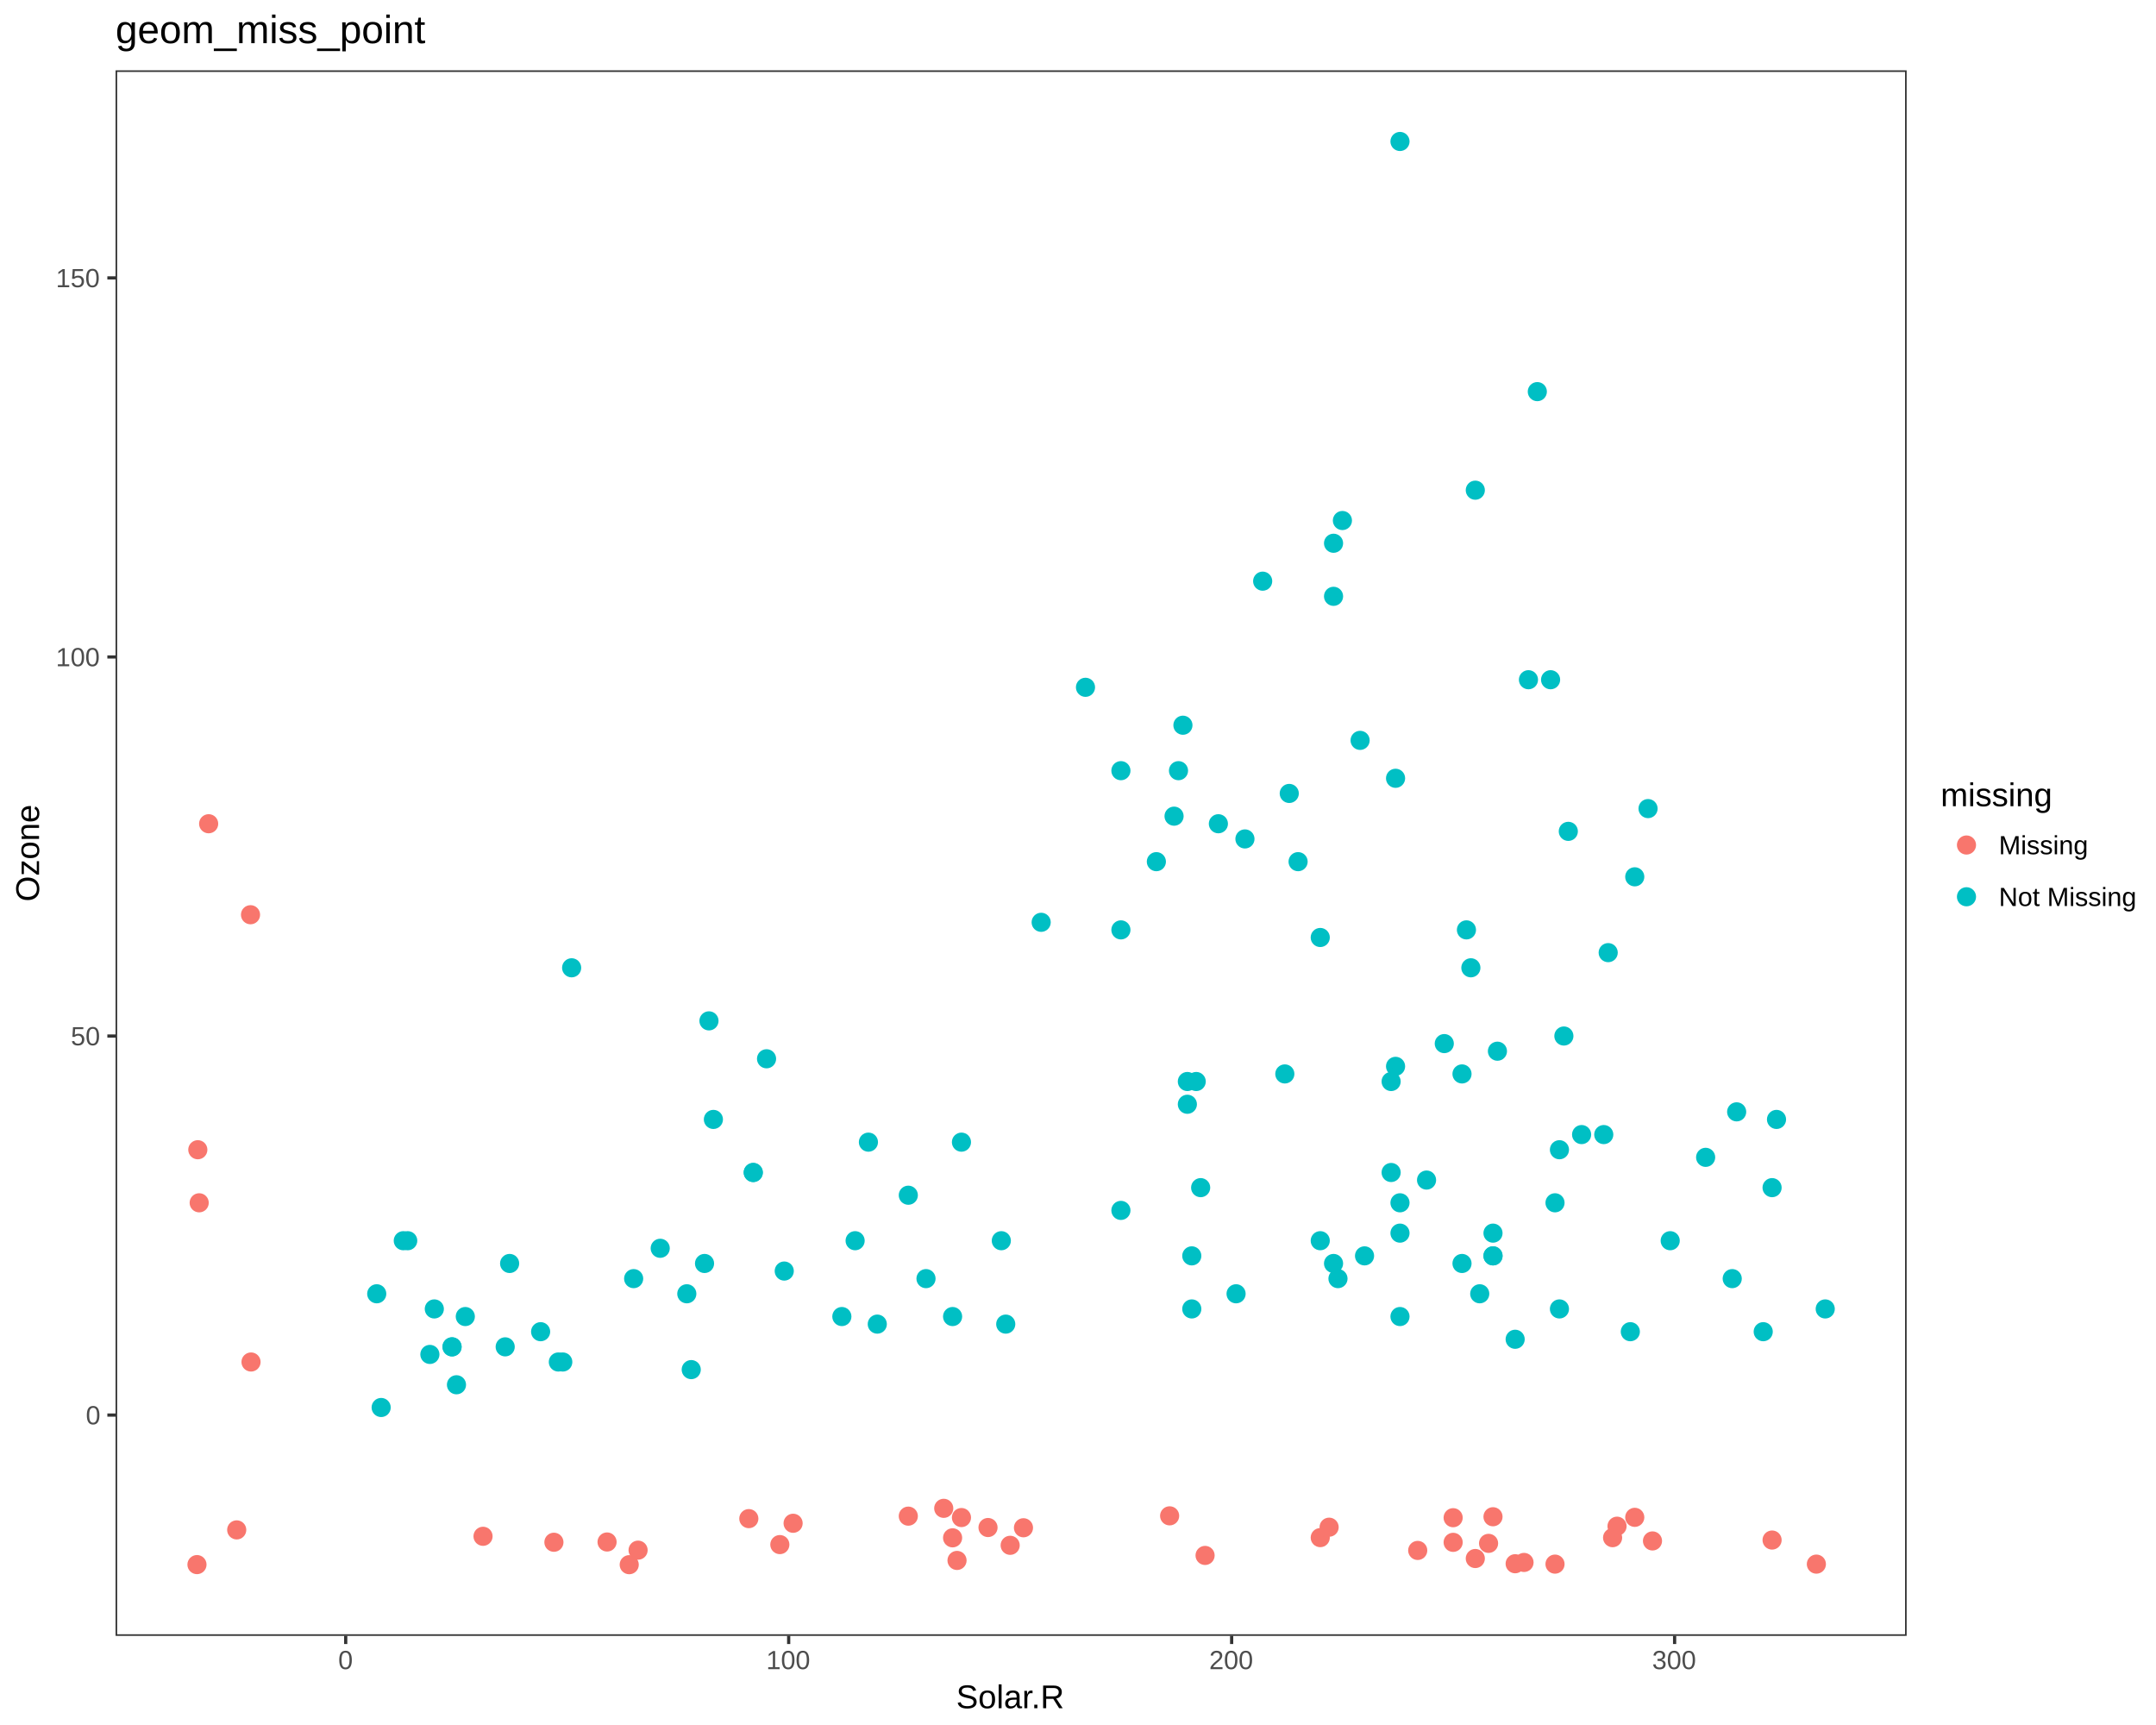
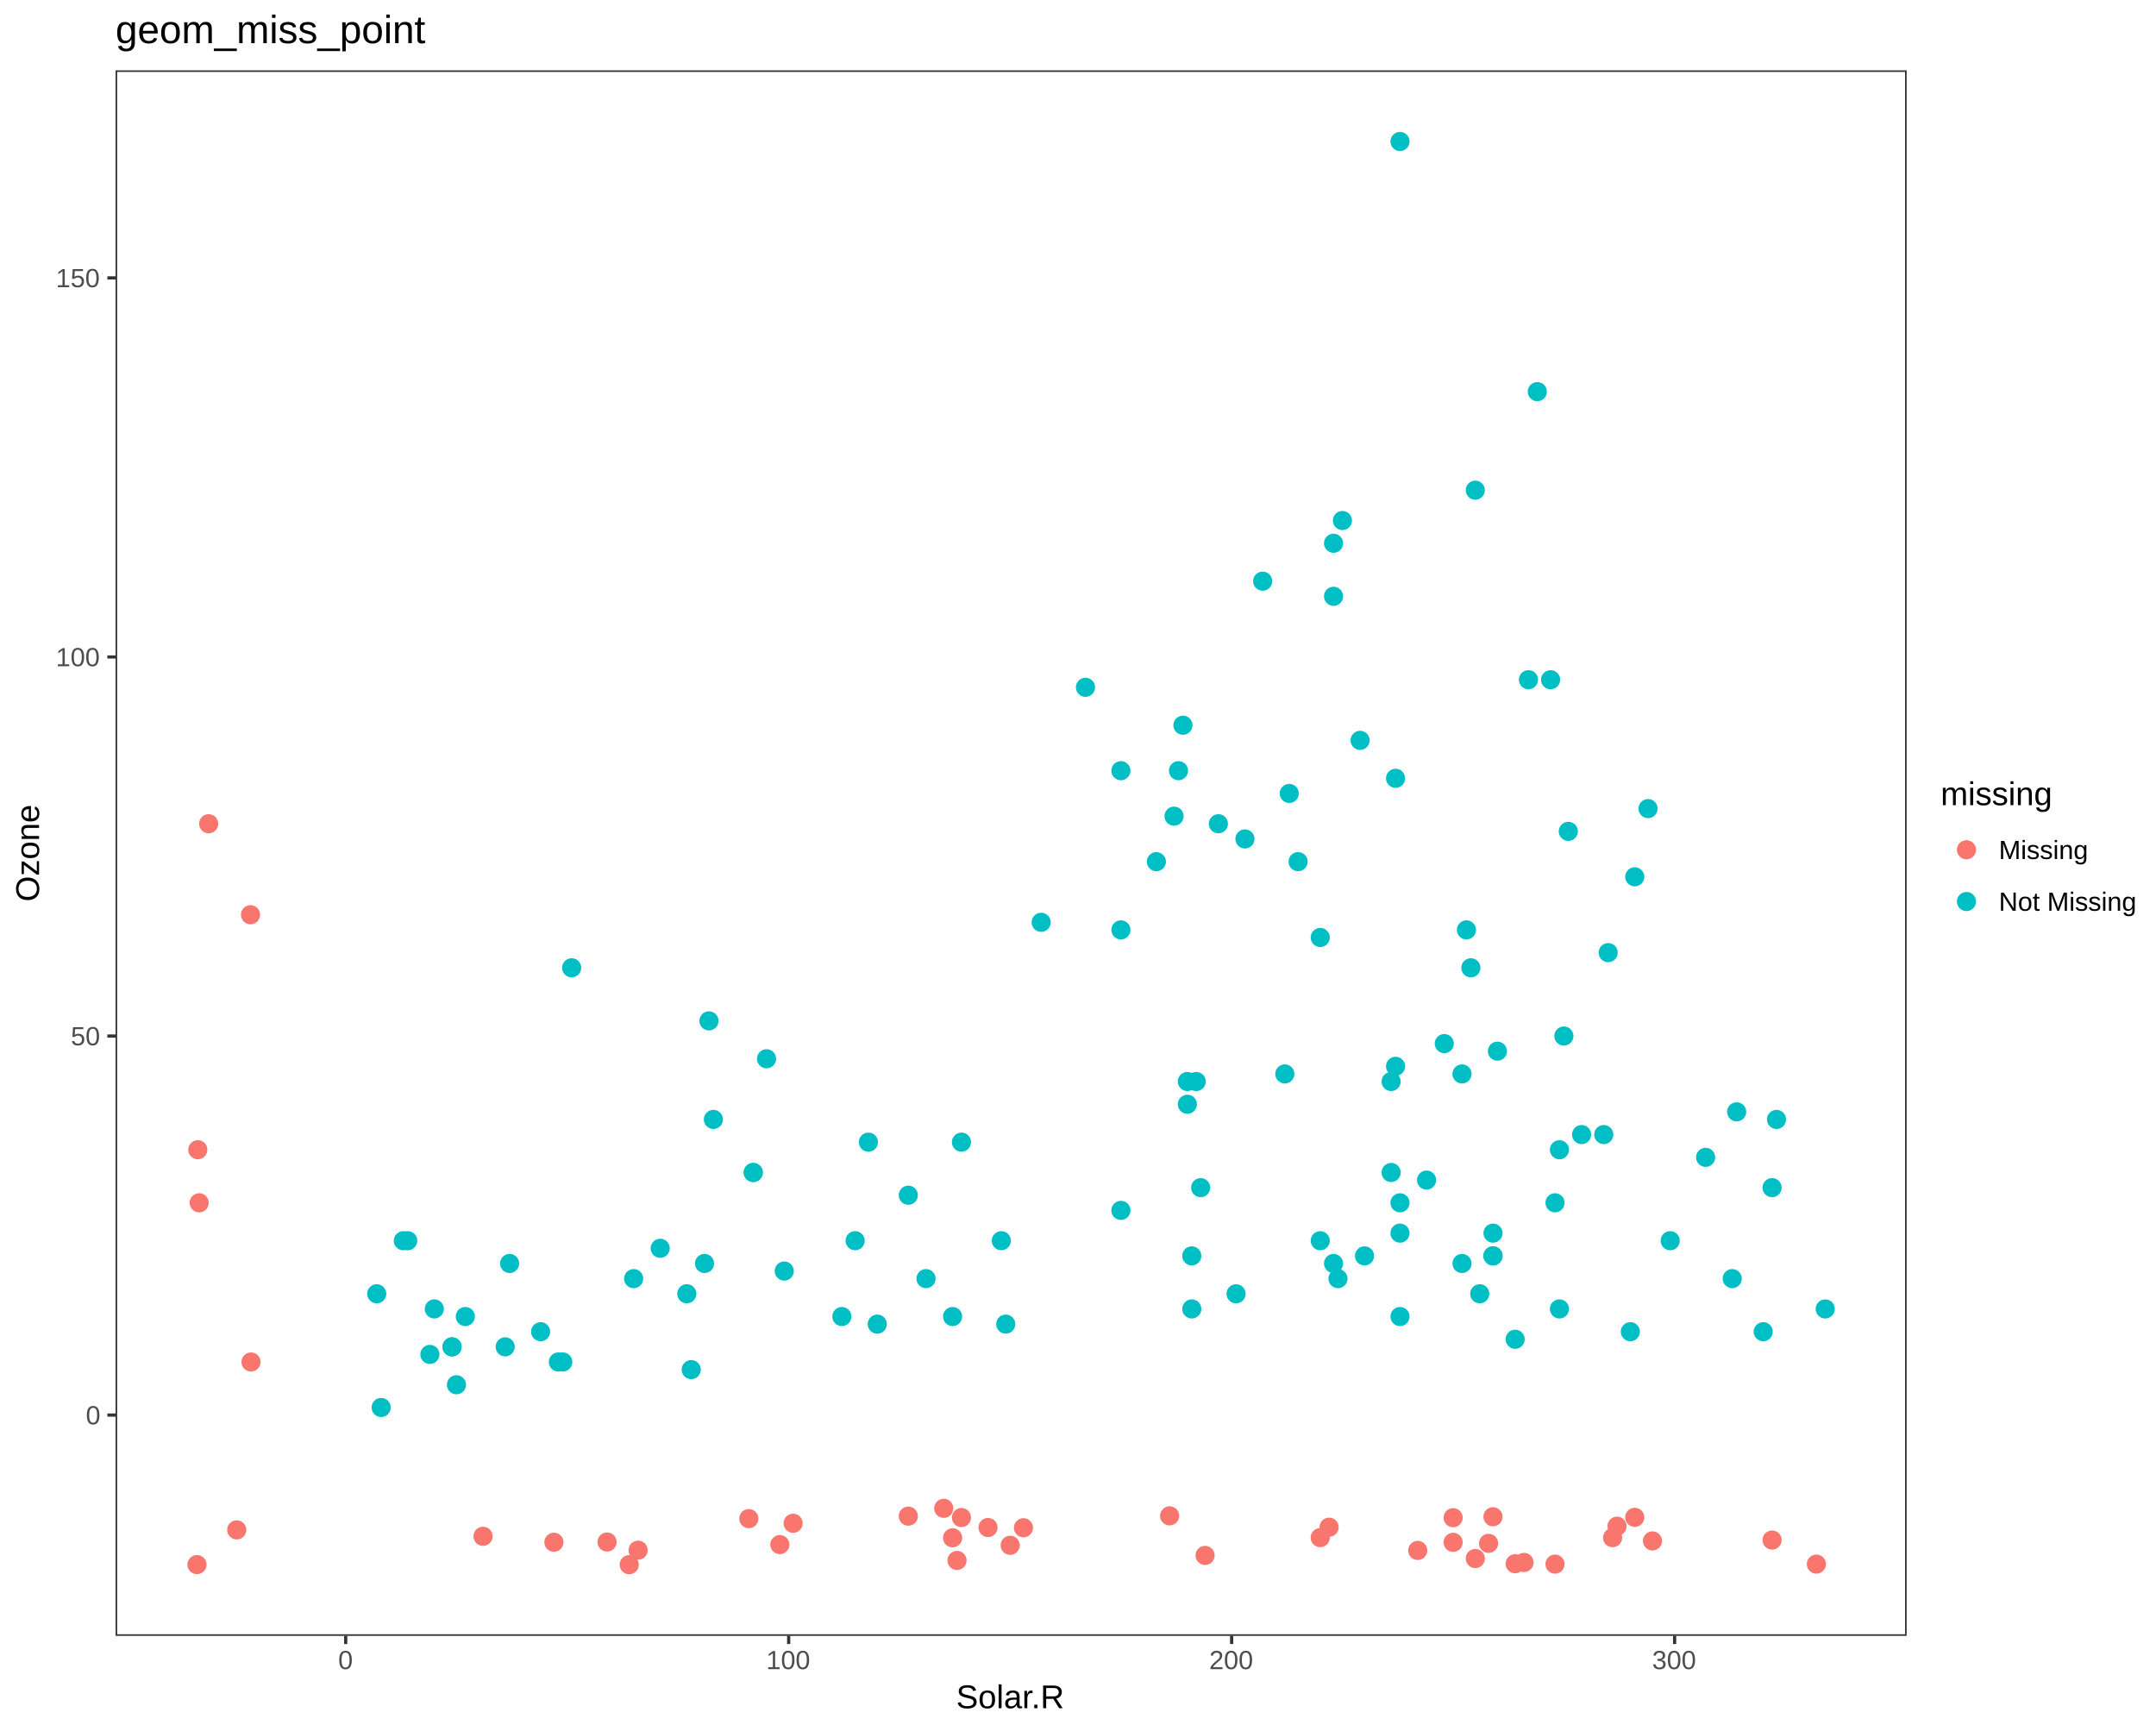
<svg xmlns="http://www.w3.org/2000/svg" viewBox="0 0 720.00 576.00">
  <defs>
    <style type="text/css">
    line, polyline, path, rect, circle {
      fill: none;
      stroke: #000000;
      stroke-linecap: round;
      stroke-linejoin: round;
      stroke-miterlimit: 10.00;
    }
  </style>
  </defs>
  <rect width="100%" height="100%" style="stroke: none; fill: #FFFFFF;" />
  <rect x="0.00" y="0.00" width="720.00" height="576.00" style="stroke-width: 1.07; stroke: #FFFFFF; fill: #FFFFFF;" />
  <defs>
    <clipPath id="cpMzguNTk0fDYzNi43Mjl8NTQ2LjIzNXwyMy40NzY3">
      <rect x="38.59" y="23.48" width="598.14" height="522.76" />
    </clipPath>
  </defs>
  <rect x="38.59" y="23.48" width="598.14" height="522.76" style="stroke-width: 1.07; stroke: none; fill: #FFFFFF;" clip-path="url(#cpMzguNTk0fDYzNi43Mjl8NTQ2LjIzNXwyMy40NzY3)" />
  <circle cx="396.52" cy="368.73" r="1.60pt" style="stroke-width: 2.13; stroke: #00BFC4; fill: #00BFC4;" clip-path="url(#cpMzguNTk0fDYzNi43Mjl8NTQ2LjIzNXwyMy40NzY3)" />
  <circle cx="290.01" cy="381.38" r="1.60pt" style="stroke-width: 2.13; stroke: #00BFC4; fill: #00BFC4;" clip-path="url(#cpMzguNTk0fDYzNi43Mjl8NTQ2LjIzNXwyMy40NzY3)" />
  <circle cx="335.87" cy="442.14" r="1.60pt" style="stroke-width: 2.13; stroke: #00BFC4; fill: #00BFC4;" clip-path="url(#cpMzguNTk0fDYzNi43Mjl8NTQ2LjIzNXwyMy40NzY3)" />
  <circle cx="578.48" cy="426.95" r="1.60pt" style="stroke-width: 2.13; stroke: #00BFC4; fill: #00BFC4;" clip-path="url(#cpMzguNTk0fDYzNi43Mjl8NTQ2LjIzNXwyMy40NzY3)" />
  <circle cx="65.78" cy="522.44" r="1.60pt" style="stroke-width: 2.13; stroke: #F8766D; fill: #F8766D;" clip-path="url(#cpMzguNTk0fDYzNi43Mjl8NTQ2LjIzNXwyMy40NzY3)" />
  <circle cx="66.52" cy="401.63" r="1.60pt" style="stroke-width: 2.13; stroke: #F8766D; fill: #F8766D;" clip-path="url(#cpMzguNTk0fDYzNi43Mjl8NTQ2LjIzNXwyMy40NzY3)" />
  <circle cx="557.77" cy="414.29" r="1.60pt" style="stroke-width: 2.13; stroke: #00BFC4; fill: #00BFC4;" clip-path="url(#cpMzguNTk0fDYzNi43Mjl8NTQ2LjIzNXwyMy40NzY3)" />
  <circle cx="261.90" cy="424.42" r="1.60pt" style="stroke-width: 2.13; stroke: #00BFC4; fill: #00BFC4;" clip-path="url(#cpMzguNTk0fDYzNi43Mjl8NTQ2LjIzNXwyMy40NzY3)" />
  <circle cx="143.56" cy="452.26" r="1.60pt" style="stroke-width: 2.13; stroke: #00BFC4; fill: #00BFC4;" clip-path="url(#cpMzguNTk0fDYzNi43Mjl8NTQ2LjIzNXwyMy40NzY3)" />
  <circle cx="402.44" cy="519.38" r="1.60pt" style="stroke-width: 2.13; stroke: #F8766D; fill: #F8766D;" clip-path="url(#cpMzguNTk0fDYzNi43Mjl8NTQ2LjIzNXwyMy40NzY3)" />
  <circle cx="83.83" cy="454.79" r="1.60pt" style="stroke-width: 2.13; stroke: #F8766D; fill: #F8766D;" clip-path="url(#cpMzguNTk0fDYzNi43Mjl8NTQ2LjIzNXwyMy40NzY3)" />
  <circle cx="494.16" cy="432.01" r="1.60pt" style="stroke-width: 2.13; stroke: #00BFC4; fill: #00BFC4;" clip-path="url(#cpMzguNTk0fDYzNi43Mjl8NTQ2LjIzNXwyMy40NzY3)" />
  <circle cx="544.45" cy="444.67" r="1.60pt" style="stroke-width: 2.13; stroke: #00BFC4; fill: #00BFC4;" clip-path="url(#cpMzguNTk0fDYzNi43Mjl8NTQ2LjIzNXwyMy40NzY3)" />
  <circle cx="520.78" cy="437.07" r="1.60pt" style="stroke-width: 2.13; stroke: #00BFC4; fill: #00BFC4;" clip-path="url(#cpMzguNTk0fDYzNi43Mjl8NTQ2LjIzNXwyMy40NzY3)" />
  <circle cx="211.61" cy="426.95" r="1.60pt" style="stroke-width: 2.13; stroke: #00BFC4; fill: #00BFC4;" clip-path="url(#cpMzguNTk0fDYzNi43Mjl8NTQ2LjIzNXwyMy40NzY3)" />
  <circle cx="609.54" cy="437.07" r="1.60pt" style="stroke-width: 2.13; stroke: #00BFC4; fill: #00BFC4;" clip-path="url(#cpMzguNTk0fDYzNi43Mjl8NTQ2LjIzNXwyMy40NzY3)" />
  <circle cx="569.60" cy="386.45" r="1.60pt" style="stroke-width: 2.13; stroke: #00BFC4; fill: #00BFC4;" clip-path="url(#cpMzguNTk0fDYzNi43Mjl8NTQ2LjIzNXwyMy40NzY3)" />
  <circle cx="230.84" cy="457.33" r="1.60pt" style="stroke-width: 2.13; stroke: #00BFC4; fill: #00BFC4;" clip-path="url(#cpMzguNTk0fDYzNi43Mjl8NTQ2LjIzNXwyMy40NzY3)" />
  <circle cx="591.79" cy="396.57" r="1.60pt" style="stroke-width: 2.13; stroke: #00BFC4; fill: #00BFC4;" clip-path="url(#cpMzguNTk0fDYzNi43Mjl8NTQ2LjIzNXwyMy40NzY3)" />
  <circle cx="180.54" cy="444.67" r="1.60pt" style="stroke-width: 2.13; stroke: #00BFC4; fill: #00BFC4;" clip-path="url(#cpMzguNTk0fDYzNi43Mjl8NTQ2LjIzNXwyMy40NzY3)" />
  <circle cx="127.29" cy="469.98" r="1.60pt" style="stroke-width: 2.13; stroke: #00BFC4; fill: #00BFC4;" clip-path="url(#cpMzguNTk0fDYzNi43Mjl8NTQ2LjIzNXwyMy40NzY3)" />
  <circle cx="588.83" cy="444.67" r="1.60pt" style="stroke-width: 2.13; stroke: #00BFC4; fill: #00BFC4;" clip-path="url(#cpMzguNTk0fDYzNi43Mjl8NTQ2LjIzNXwyMy40NzY3)" />
  <circle cx="152.44" cy="462.39" r="1.60pt" style="stroke-width: 2.13; stroke: #00BFC4; fill: #00BFC4;" clip-path="url(#cpMzguNTk0fDYzNi43Mjl8NTQ2LjIzNXwyMy40NzY3)" />
  <circle cx="251.55" cy="391.51" r="1.60pt" style="stroke-width: 2.13; stroke: #00BFC4; fill: #00BFC4;" clip-path="url(#cpMzguNTk0fDYzNi43Mjl8NTQ2LjIzNXwyMy40NzY3)" />
  <circle cx="213.09" cy="517.62" r="1.60pt" style="stroke-width: 2.13; stroke: #F8766D; fill: #F8766D;" clip-path="url(#cpMzguNTk0fDYzNi43Mjl8NTQ2LjIzNXwyMy40NzY3)" />
  <circle cx="508.95" cy="521.72" r="1.60pt" style="stroke-width: 2.13; stroke: #F8766D; fill: #F8766D;" clip-path="url(#cpMzguNTk0fDYzNi43Mjl8NTQ2LjIzNXwyMy40NzY3)" />
  <circle cx="79.05" cy="510.85" r="1.60pt" style="stroke-width: 2.13; stroke: #F8766D; fill: #F8766D;" clip-path="url(#cpMzguNTk0fDYzNi43Mjl8NTQ2LjIzNXwyMy40NzY3)" />
  <circle cx="134.68" cy="414.29" r="1.60pt" style="stroke-width: 2.13; stroke: #00BFC4; fill: #00BFC4;" clip-path="url(#cpMzguNTk0fDYzNi43Mjl8NTQ2LjIzNXwyMy40NzY3)" />
  <circle cx="488.24" cy="358.60" r="1.60pt" style="stroke-width: 2.13; stroke: #00BFC4; fill: #00BFC4;" clip-path="url(#cpMzguNTk0fDYzNi43Mjl8NTQ2LjIzNXwyMy40NzY3)" />
  <circle cx="445.34" cy="181.40" r="1.60pt" style="stroke-width: 2.13; stroke: #00BFC4; fill: #00BFC4;" clip-path="url(#cpMzguNTk0fDYzNi43Mjl8NTQ2LjIzNXwyMy40NzY3)" />
  <circle cx="528.18" cy="378.85" r="1.60pt" style="stroke-width: 2.13; stroke: #00BFC4; fill: #00BFC4;" clip-path="url(#cpMzguNTk0fDYzNi43Mjl8NTQ2LjIzNXwyMy40NzY3)" />
  <circle cx="538.53" cy="513.45" r="1.60pt" style="stroke-width: 2.13; stroke: #F8766D; fill: #F8766D;" clip-path="url(#cpMzguNTk0fDYzNi43Mjl8NTQ2LjIzNXwyMy40NzY3)" />
  <circle cx="540.01" cy="509.62" r="1.60pt" style="stroke-width: 2.13; stroke: #F8766D; fill: #F8766D;" clip-path="url(#cpMzguNTk0fDYzNi43Mjl8NTQ2LjIzNXwyMy40NzY3)" />
  <circle cx="473.45" cy="517.71" r="1.60pt" style="stroke-width: 2.13; stroke: #F8766D; fill: #F8766D;" clip-path="url(#cpMzguNTk0fDYzNi43Mjl8NTQ2LjIzNXwyMy40NzY3)" />
  <circle cx="390.60" cy="506.16" r="1.60pt" style="stroke-width: 2.13; stroke: #F8766D; fill: #F8766D;" clip-path="url(#cpMzguNTk0fDYzNi43Mjl8NTQ2LjIzNXwyMy40NzY3)" />
  <circle cx="440.90" cy="513.43" r="1.60pt" style="stroke-width: 2.13; stroke: #F8766D; fill: #F8766D;" clip-path="url(#cpMzguNTk0fDYzNi43Mjl8NTQ2LjIzNXwyMy40NzY3)" />
  <circle cx="505.99" cy="522.15" r="1.60pt" style="stroke-width: 2.13; stroke: #F8766D; fill: #F8766D;" clip-path="url(#cpMzguNTk0fDYzNi43Mjl8NTQ2LjIzNXwyMy40NzY3)" />
  <circle cx="303.33" cy="399.10" r="1.60pt" style="stroke-width: 2.13; stroke: #00BFC4; fill: #00BFC4;" clip-path="url(#cpMzguNTk0fDYzNi43Mjl8NTQ2LjIzNXwyMy40NzY3)" />
  <circle cx="519.30" cy="522.28" r="1.60pt" style="stroke-width: 2.13; stroke: #F8766D; fill: #F8766D;" clip-path="url(#cpMzguNTk0fDYzNi43Mjl8NTQ2LjIzNXwyMy40NzY3)" />
  <circle cx="545.93" cy="292.78" r="1.60pt" style="stroke-width: 2.13; stroke: #00BFC4; fill: #00BFC4;" clip-path="url(#cpMzguNTk0fDYzNi43Mjl8NTQ2LjIzNXwyMy40NzY3)" />
  <circle cx="593.27" cy="373.79" r="1.60pt" style="stroke-width: 2.13; stroke: #00BFC4; fill: #00BFC4;" clip-path="url(#cpMzguNTk0fDYzNi43Mjl8NTQ2LjIzNXwyMy40NzY3)" />
  <circle cx="498.59" cy="506.46" r="1.60pt" style="stroke-width: 2.13; stroke: #F8766D; fill: #F8766D;" clip-path="url(#cpMzguNTk0fDYzNi43Mjl8NTQ2LjIzNXwyMy40NzY3)" />
  <circle cx="485.28" cy="506.78" r="1.60pt" style="stroke-width: 2.13; stroke: #F8766D; fill: #F8766D;" clip-path="url(#cpMzguNTk0fDYzNi43Mjl8NTQ2LjIzNXwyMy40NzY3)" />
  <circle cx="334.39" cy="414.29" r="1.60pt" style="stroke-width: 2.13; stroke: #00BFC4; fill: #00BFC4;" clip-path="url(#cpMzguNTk0fDYzNi43Mjl8NTQ2LjIzNXwyMy40NzY3)" />
  <circle cx="606.58" cy="522.28" r="1.60pt" style="stroke-width: 2.13; stroke: #F8766D; fill: #F8766D;" clip-path="url(#cpMzguNTk0fDYzNi43Mjl8NTQ2LjIzNXwyMy40NzY3)" />
  <circle cx="591.79" cy="514.24" r="1.60pt" style="stroke-width: 2.13; stroke: #F8766D; fill: #F8766D;" clip-path="url(#cpMzguNTk0fDYzNi43Mjl8NTQ2LjIzNXwyMy40NzY3)" />
  <circle cx="398.00" cy="419.35" r="1.60pt" style="stroke-width: 2.13; stroke: #00BFC4; fill: #00BFC4;" clip-path="url(#cpMzguNTk0fDYzNi43Mjl8NTQ2LjIzNXwyMy40NzY3)" />
  <circle cx="535.58" cy="378.85" r="1.60pt" style="stroke-width: 2.13; stroke: #00BFC4; fill: #00BFC4;" clip-path="url(#cpMzguNTk0fDYzNi43Mjl8NTQ2LjIzNXwyMy40NzY3)" />
  <circle cx="170.19" cy="421.89" r="1.60pt" style="stroke-width: 2.13; stroke: #00BFC4; fill: #00BFC4;" clip-path="url(#cpMzguNTk0fDYzNi43Mjl8NTQ2LjIzNXwyMy40NzY3)" />
  <circle cx="292.97" cy="442.14" r="1.60pt" style="stroke-width: 2.13; stroke: #00BFC4; fill: #00BFC4;" clip-path="url(#cpMzguNTk0fDYzNi43Mjl8NTQ2LjIzNXwyMy40NzY3)" />
  <circle cx="318.12" cy="439.61" r="1.60pt" style="stroke-width: 2.13; stroke: #00BFC4; fill: #00BFC4;" clip-path="url(#cpMzguNTk0fDYzNi43Mjl8NTQ2LjIzNXwyMy40NzY3)" />
  <circle cx="337.35" cy="516.00" r="1.60pt" style="stroke-width: 2.13; stroke: #F8766D; fill: #F8766D;" clip-path="url(#cpMzguNTk0fDYzNi43Mjl8NTQ2LjIzNXwyMy40NzY3)" />
  <circle cx="202.73" cy="514.89" r="1.60pt" style="stroke-width: 2.13; stroke: #F8766D; fill: #F8766D;" clip-path="url(#cpMzguNTk0fDYzNi43Mjl8NTQ2LjIzNXwyMy40NzY3)" />
  <circle cx="250.07" cy="507.09" r="1.60pt" style="stroke-width: 2.13; stroke: #F8766D; fill: #F8766D;" clip-path="url(#cpMzguNTk0fDYzNi43Mjl8NTQ2LjIzNXwyMy40NzY3)" />
  <circle cx="485.28" cy="515.01" r="1.60pt" style="stroke-width: 2.13; stroke: #F8766D; fill: #F8766D;" clip-path="url(#cpMzguNTk0fDYzNi43Mjl8NTQ2LjIzNXwyMy40NzY3)" />
  <circle cx="315.16" cy="503.65" r="1.60pt" style="stroke-width: 2.13; stroke: #F8766D; fill: #F8766D;" clip-path="url(#cpMzguNTk0fDYzNi43Mjl8NTQ2LjIzNXwyMy40NzY3)" />
  <circle cx="303.33" cy="506.26" r="1.60pt" style="stroke-width: 2.13; stroke: #F8766D; fill: #F8766D;" clip-path="url(#cpMzguNTk0fDYzNi43Mjl8NTQ2LjIzNXwyMy40NzY3)" />
  <circle cx="184.98" cy="514.98" r="1.60pt" style="stroke-width: 2.13; stroke: #F8766D; fill: #F8766D;" clip-path="url(#cpMzguNTk0fDYzNi43Mjl8NTQ2LjIzNXwyMy40NzY3)" />
  <circle cx="260.43" cy="515.76" r="1.60pt" style="stroke-width: 2.13; stroke: #F8766D; fill: #F8766D;" clip-path="url(#cpMzguNTk0fDYzNi43Mjl8NTQ2LjIzNXwyMy40NzY3)" />
  <circle cx="161.31" cy="512.99" r="1.60pt" style="stroke-width: 2.13; stroke: #F8766D; fill: #F8766D;" clip-path="url(#cpMzguNTk0fDYzNi43Mjl8NTQ2LjIzNXwyMy40NzY3)" />
  <circle cx="319.60" cy="521.05" r="1.60pt" style="stroke-width: 2.13; stroke: #F8766D; fill: #F8766D;" clip-path="url(#cpMzguNTk0fDYzNi43Mjl8NTQ2LjIzNXwyMy40NzY3)" />
  <circle cx="513.39" cy="130.77" r="1.60pt" style="stroke-width: 2.13; stroke: #00BFC4; fill: #00BFC4;" clip-path="url(#cpMzguNTk0fDYzNi43Mjl8NTQ2LjIzNXwyMy40NzY3)" />
  <circle cx="482.32" cy="348.47" r="1.60pt" style="stroke-width: 2.13; stroke: #00BFC4; fill: #00BFC4;" clip-path="url(#cpMzguNTk0fDYzNi43Mjl8NTQ2LjIzNXwyMy40NzY3)" />
  <circle cx="464.57" cy="391.51" r="1.60pt" style="stroke-width: 2.13; stroke: #00BFC4; fill: #00BFC4;" clip-path="url(#cpMzguNTk0fDYzNi43Mjl8NTQ2LjIzNXwyMy40NzY3)" />
  <circle cx="264.86" cy="508.64" r="1.60pt" style="stroke-width: 2.13; stroke: #F8766D; fill: #F8766D;" clip-path="url(#cpMzguNTk0fDYzNi43Mjl8NTQ2LjIzNXwyMy40NzY3)" />
  <circle cx="374.33" cy="310.50" r="1.60pt" style="stroke-width: 2.13; stroke: #00BFC4; fill: #00BFC4;" clip-path="url(#cpMzguNTk0fDYzNi43Mjl8NTQ2LjIzNXwyMy40NzY3)" />
  <circle cx="579.96" cy="371.26" r="1.60pt" style="stroke-width: 2.13; stroke: #00BFC4; fill: #00BFC4;" clip-path="url(#cpMzguNTk0fDYzNi43Mjl8NTQ2LjIzNXwyMy40NzY3)" />
  <circle cx="523.74" cy="277.60" r="1.60pt" style="stroke-width: 2.13; stroke: #00BFC4; fill: #00BFC4;" clip-path="url(#cpMzguNTk0fDYzNi43Mjl8NTQ2LjIzNXwyMy40NzY3)" />
  <circle cx="510.43" cy="226.97" r="1.60pt" style="stroke-width: 2.13; stroke: #00BFC4; fill: #00BFC4;" clip-path="url(#cpMzguNTk0fDYzNi43Mjl8NTQ2LjIzNXwyMy40NzY3)" />
  <circle cx="517.82" cy="226.97" r="1.60pt" style="stroke-width: 2.13; stroke: #00BFC4; fill: #00BFC4;" clip-path="url(#cpMzguNTk0fDYzNi43Mjl8NTQ2LjIzNXwyMy40NzY3)" />
  <circle cx="374.33" cy="257.34" r="1.60pt" style="stroke-width: 2.13; stroke: #00BFC4; fill: #00BFC4;" clip-path="url(#cpMzguNTk0fDYzNi43Mjl8NTQ2LjIzNXwyMy40NzY3)" />
  <circle cx="321.08" cy="506.73" r="1.60pt" style="stroke-width: 2.13; stroke: #F8766D; fill: #F8766D;" clip-path="url(#cpMzguNTk0fDYzNi43Mjl8NTQ2LjIzNXwyMy40NzY3)" />
  <circle cx="505.99" cy="447.20" r="1.60pt" style="stroke-width: 2.13; stroke: #00BFC4; fill: #00BFC4;" clip-path="url(#cpMzguNTk0fDYzNi43Mjl8NTQ2LjIzNXwyMy40NzY3)" />
  <circle cx="374.33" cy="404.17" r="1.60pt" style="stroke-width: 2.13; stroke: #00BFC4; fill: #00BFC4;" clip-path="url(#cpMzguNTk0fDYzNi43Mjl8NTQ2LjIzNXwyMy40NzY3)" />
  <circle cx="545.93" cy="506.66" r="1.60pt" style="stroke-width: 2.13; stroke: #F8766D; fill: #F8766D;" clip-path="url(#cpMzguNTk0fDYzNi43Mjl8NTQ2LjIzNXwyMy40NzY3)" />
  <circle cx="186.46" cy="454.79" r="1.60pt" style="stroke-width: 2.13; stroke: #00BFC4; fill: #00BFC4;" clip-path="url(#cpMzguNTk0fDYzNi43Mjl8NTQ2LjIzNXwyMy40NzY3)" />
  <circle cx="500.07" cy="351.01" r="1.60pt" style="stroke-width: 2.13; stroke: #00BFC4; fill: #00BFC4;" clip-path="url(#cpMzguNTk0fDYzNi43Mjl8NTQ2LjIzNXwyMy40NzY3)" />
  <circle cx="520.78" cy="383.91" r="1.60pt" style="stroke-width: 2.13; stroke: #00BFC4; fill: #00BFC4;" clip-path="url(#cpMzguNTk0fDYzNi43Mjl8NTQ2LjIzNXwyMy40NzY3)" />
  <circle cx="537.06" cy="318.10" r="1.60pt" style="stroke-width: 2.13; stroke: #00BFC4; fill: #00BFC4;" clip-path="url(#cpMzguNTk0fDYzNi43Mjl8NTQ2LjIzNXwyMy40NzY3)" />
  <circle cx="392.08" cy="272.53" r="1.60pt" style="stroke-width: 2.13; stroke: #00BFC4; fill: #00BFC4;" clip-path="url(#cpMzguNTk0fDYzNi43Mjl8NTQ2LjIzNXwyMy40NzY3)" />
  <circle cx="440.90" cy="313.04" r="1.60pt" style="stroke-width: 2.13; stroke: #00BFC4; fill: #00BFC4;" clip-path="url(#cpMzguNTk0fDYzNi43Mjl8NTQ2LjIzNXwyMy40NzY3)" />
  <circle cx="125.81" cy="432.01" r="1.60pt" style="stroke-width: 2.13; stroke: #00BFC4; fill: #00BFC4;" clip-path="url(#cpMzguNTk0fDYzNi43Mjl8NTQ2LjIzNXwyMy40NzY3)" />
  <circle cx="497.11" cy="515.35" r="1.60pt" style="stroke-width: 2.13; stroke: #F8766D; fill: #F8766D;" clip-path="url(#cpMzguNTk0fDYzNi43Mjl8NTQ2LjIzNXwyMy40NzY3)" />
  <circle cx="551.85" cy="514.54" r="1.60pt" style="stroke-width: 2.13; stroke: #F8766D; fill: #F8766D;" clip-path="url(#cpMzguNTk0fDYzNi43Mjl8NTQ2LjIzNXwyMy40NzY3)" />
  <circle cx="550.37" cy="270.00" r="1.60pt" style="stroke-width: 2.13; stroke: #00BFC4; fill: #00BFC4;" clip-path="url(#cpMzguNTk0fDYzNi43Mjl8NTQ2LjIzNXwyMy40NzY3)" />
  <circle cx="445.34" cy="199.12" r="1.60pt" style="stroke-width: 2.13; stroke: #00BFC4; fill: #00BFC4;" clip-path="url(#cpMzguNTk0fDYzNi43Mjl8NTQ2LjIzNXwyMy40NzY3)" />
  <circle cx="235.28" cy="421.89" r="1.60pt" style="stroke-width: 2.13; stroke: #00BFC4; fill: #00BFC4;" clip-path="url(#cpMzguNTk0fDYzNi43Mjl8NTQ2LjIzNXwyMy40NzY3)" />
  <circle cx="236.76" cy="340.88" r="1.60pt" style="stroke-width: 2.13; stroke: #00BFC4; fill: #00BFC4;" clip-path="url(#cpMzguNTk0fDYzNi43Mjl8NTQ2LjIzNXwyMy40NzY3)" />
  <circle cx="430.55" cy="264.94" r="1.60pt" style="stroke-width: 2.13; stroke: #00BFC4; fill: #00BFC4;" clip-path="url(#cpMzguNTk0fDYzNi43Mjl8NTQ2LjIzNXwyMy40NzY3)" />
  <circle cx="522.26" cy="345.94" r="1.60pt" style="stroke-width: 2.13; stroke: #00BFC4; fill: #00BFC4;" clip-path="url(#cpMzguNTk0fDYzNi43Mjl8NTQ2LjIzNXwyMy40NzY3)" />
  <circle cx="489.72" cy="310.50" r="1.60pt" style="stroke-width: 2.13; stroke: #00BFC4; fill: #00BFC4;" clip-path="url(#cpMzguNTk0fDYzNi43Mjl8NTQ2LjIzNXwyMy40NzY3)" />
  <circle cx="491.20" cy="323.16" r="1.60pt" style="stroke-width: 2.13; stroke: #00BFC4; fill: #00BFC4;" clip-path="url(#cpMzguNTk0fDYzNi43Mjl8NTQ2LjIzNXwyMy40NzY3)" />
  <circle cx="238.24" cy="373.79" r="1.60pt" style="stroke-width: 2.13; stroke: #00BFC4; fill: #00BFC4;" clip-path="url(#cpMzguNTk0fDYzNi43Mjl8NTQ2LjIzNXwyMy40NzY3)" />
  <circle cx="150.96" cy="449.73" r="1.60pt" style="stroke-width: 2.13; stroke: #00BFC4; fill: #00BFC4;" clip-path="url(#cpMzguNTk0fDYzNi43Mjl8NTQ2LjIzNXwyMy40NzY3)" />
  <circle cx="229.36" cy="432.01" r="1.60pt" style="stroke-width: 2.13; stroke: #00BFC4; fill: #00BFC4;" clip-path="url(#cpMzguNTk0fDYzNi43Mjl8NTQ2LjIzNXwyMy40NzY3)" />
  <circle cx="69.68" cy="275.06" r="1.60pt" style="stroke-width: 2.13; stroke: #F8766D; fill: #F8766D;" clip-path="url(#cpMzguNTk0fDYzNi43Mjl8NTQ2LjIzNXwyMy40NzY3)" />
  <circle cx="66.06" cy="383.91" r="1.60pt" style="stroke-width: 2.13; stroke: #F8766D; fill: #F8766D;" clip-path="url(#cpMzguNTk0fDYzNi43Mjl8NTQ2LjIzNXwyMy40NzY3)" />
  <circle cx="83.66" cy="305.44" r="1.60pt" style="stroke-width: 2.13; stroke: #F8766D; fill: #F8766D;" clip-path="url(#cpMzguNTk0fDYzNi43Mjl8NTQ2LjIzNXwyMy40NzY3)" />
  <circle cx="492.68" cy="163.68" r="1.60pt" style="stroke-width: 2.13; stroke: #00BFC4; fill: #00BFC4;" clip-path="url(#cpMzguNTk0fDYzNi43Mjl8NTQ2LjIzNXwyMy40NzY3)" />
  <circle cx="454.21" cy="247.22" r="1.60pt" style="stroke-width: 2.13; stroke: #00BFC4; fill: #00BFC4;" clip-path="url(#cpMzguNTk0fDYzNi43Mjl8NTQ2LjIzNXwyMy40NzY3)" />
  <circle cx="421.67" cy="194.06" r="1.60pt" style="stroke-width: 2.13; stroke: #00BFC4; fill: #00BFC4;" clip-path="url(#cpMzguNTk0fDYzNi43Mjl8NTQ2LjIzNXwyMy40NzY3)" />
  <circle cx="443.86" cy="509.95" r="1.60pt" style="stroke-width: 2.13; stroke: #F8766D; fill: #F8766D;" clip-path="url(#cpMzguNTk0fDYzNi43Mjl8NTQ2LjIzNXwyMy40NzY3)" />
  <circle cx="318.12" cy="513.50" r="1.60pt" style="stroke-width: 2.13; stroke: #F8766D; fill: #F8766D;" clip-path="url(#cpMzguNTk0fDYzNi43Mjl8NTQ2LjIzNXwyMy40NzY3)" />
  <circle cx="399.48" cy="361.13" r="1.60pt" style="stroke-width: 2.13; stroke: #00BFC4; fill: #00BFC4;" clip-path="url(#cpMzguNTk0fDYzNi43Mjl8NTQ2LjIzNXwyMy40NzY3)" />
  <circle cx="519.30" cy="401.63" r="1.60pt" style="stroke-width: 2.13; stroke: #00BFC4; fill: #00BFC4;" clip-path="url(#cpMzguNTk0fDYzNi43Mjl8NTQ2LjIzNXwyMy40NzY3)" />
  <circle cx="347.70" cy="307.97" r="1.60pt" style="stroke-width: 2.13; stroke: #00BFC4; fill: #00BFC4;" clip-path="url(#cpMzguNTk0fDYzNi43Mjl8NTQ2LjIzNXwyMy40NzY3)" />
  <circle cx="210.13" cy="522.47" r="1.60pt" style="stroke-width: 2.13; stroke: #F8766D; fill: #F8766D;" clip-path="url(#cpMzguNTk0fDYzNi43Mjl8NTQ2LjIzNXwyMy40NzY3)" />
  <circle cx="220.48" cy="416.82" r="1.60pt" style="stroke-width: 2.13; stroke: #00BFC4; fill: #00BFC4;" clip-path="url(#cpMzguNTk0fDYzNi43Mjl8NTQ2LjIzNXwyMy40NzY3)" />
  <circle cx="190.90" cy="323.16" r="1.60pt" style="stroke-width: 2.13; stroke: #00BFC4; fill: #00BFC4;" clip-path="url(#cpMzguNTk0fDYzNi43Mjl8NTQ2LjIzNXwyMy40NzY3)" />
  <circle cx="285.57" cy="414.29" r="1.60pt" style="stroke-width: 2.13; stroke: #00BFC4; fill: #00BFC4;" clip-path="url(#cpMzguNTk0fDYzNi43Mjl8NTQ2LjIzNXwyMy40NzY3)" />
  <circle cx="476.40" cy="394.04" r="1.60pt" style="stroke-width: 2.13; stroke: #00BFC4; fill: #00BFC4;" clip-path="url(#cpMzguNTk0fDYzNi43Mjl8NTQ2LjIzNXwyMy40NzY3)" />
  <circle cx="396.52" cy="361.13" r="1.60pt" style="stroke-width: 2.13; stroke: #00BFC4; fill: #00BFC4;" clip-path="url(#cpMzguNTk0fDYzNi43Mjl8NTQ2LjIzNXwyMy40NzY3)" />
  <circle cx="498.59" cy="419.35" r="1.60pt" style="stroke-width: 2.13; stroke: #00BFC4; fill: #00BFC4;" clip-path="url(#cpMzguNTk0fDYzNi43Mjl8NTQ2LjIzNXwyMy40NzY3)" />
  <circle cx="168.71" cy="449.73" r="1.60pt" style="stroke-width: 2.13; stroke: #00BFC4; fill: #00BFC4;" clip-path="url(#cpMzguNTk0fDYzNi43Mjl8NTQ2LjIzNXwyMy40NzY3)" />
  <circle cx="492.68" cy="520.41" r="1.60pt" style="stroke-width: 2.13; stroke: #F8766D; fill: #F8766D;" clip-path="url(#cpMzguNTk0fDYzNi43Mjl8NTQ2LjIzNXwyMy40NzY3)" />
  <circle cx="429.07" cy="358.60" r="1.60pt" style="stroke-width: 2.13; stroke: #00BFC4; fill: #00BFC4;" clip-path="url(#cpMzguNTk0fDYzNi43Mjl8NTQ2LjIzNXwyMy40NzY3)" />
  <circle cx="467.53" cy="47.24" r="1.60pt" style="stroke-width: 2.13; stroke: #00BFC4; fill: #00BFC4;" clip-path="url(#cpMzguNTk0fDYzNi43Mjl8NTQ2LjIzNXwyMy40NzY3)" />
  <circle cx="433.50" cy="287.72" r="1.60pt" style="stroke-width: 2.13; stroke: #00BFC4; fill: #00BFC4;" clip-path="url(#cpMzguNTk0fDYzNi43Mjl8NTQ2LjIzNXwyMy40NzY3)" />
  <circle cx="341.79" cy="510.14" r="1.60pt" style="stroke-width: 2.13; stroke: #F8766D; fill: #F8766D;" clip-path="url(#cpMzguNTk0fDYzNi43Mjl8NTQ2LjIzNXwyMy40NzY3)" />
  <circle cx="415.75" cy="280.13" r="1.60pt" style="stroke-width: 2.13; stroke: #00BFC4; fill: #00BFC4;" clip-path="url(#cpMzguNTk0fDYzNi43Mjl8NTQ2LjIzNXwyMy40NzY3)" />
  <circle cx="448.30" cy="173.81" r="1.60pt" style="stroke-width: 2.13; stroke: #00BFC4; fill: #00BFC4;" clip-path="url(#cpMzguNTk0fDYzNi43Mjl8NTQ2LjIzNXwyMy40NzY3)" />
  <circle cx="466.05" cy="259.88" r="1.60pt" style="stroke-width: 2.13; stroke: #00BFC4; fill: #00BFC4;" clip-path="url(#cpMzguNTk0fDYzNi43Mjl8NTQ2LjIzNXwyMy40NzY3)" />
  <circle cx="393.56" cy="257.34" r="1.60pt" style="stroke-width: 2.13; stroke: #00BFC4; fill: #00BFC4;" clip-path="url(#cpMzguNTk0fDYzNi43Mjl8NTQ2LjIzNXwyMy40NzY3)" />
  <circle cx="362.50" cy="229.50" r="1.60pt" style="stroke-width: 2.13; stroke: #00BFC4; fill: #00BFC4;" clip-path="url(#cpMzguNTk0fDYzNi43Mjl8NTQ2LjIzNXwyMy40NzY3)" />
  <circle cx="406.88" cy="275.06" r="1.60pt" style="stroke-width: 2.13; stroke: #00BFC4; fill: #00BFC4;" clip-path="url(#cpMzguNTk0fDYzNi43Mjl8NTQ2LjIzNXwyMy40NzY3)" />
  <circle cx="386.17" cy="287.72" r="1.60pt" style="stroke-width: 2.13; stroke: #00BFC4; fill: #00BFC4;" clip-path="url(#cpMzguNTk0fDYzNi43Mjl8NTQ2LjIzNXwyMy40NzY3)" />
  <circle cx="395.04" cy="242.16" r="1.60pt" style="stroke-width: 2.13; stroke: #00BFC4; fill: #00BFC4;" clip-path="url(#cpMzguNTk0fDYzNi43Mjl8NTQ2LjIzNXwyMy40NzY3)" />
  <circle cx="255.99" cy="353.54" r="1.60pt" style="stroke-width: 2.13; stroke: #00BFC4; fill: #00BFC4;" clip-path="url(#cpMzguNTk0fDYzNi43Mjl8NTQ2LjIzNXwyMy40NzY3)" />
  <circle cx="251.55" cy="391.51" r="1.60pt" style="stroke-width: 2.13; stroke: #00BFC4; fill: #00BFC4;" clip-path="url(#cpMzguNTk0fDYzNi43Mjl8NTQ2LjIzNXwyMy40NzY3)" />
  <circle cx="488.24" cy="421.89" r="1.60pt" style="stroke-width: 2.13; stroke: #00BFC4; fill: #00BFC4;" clip-path="url(#cpMzguNTk0fDYzNi43Mjl8NTQ2LjIzNXwyMy40NzY3)" />
  <circle cx="440.90" cy="414.29" r="1.60pt" style="stroke-width: 2.13; stroke: #00BFC4; fill: #00BFC4;" clip-path="url(#cpMzguNTk0fDYzNi43Mjl8NTQ2LjIzNXwyMy40NzY3)" />
  <circle cx="455.69" cy="419.35" r="1.60pt" style="stroke-width: 2.13; stroke: #00BFC4; fill: #00BFC4;" clip-path="url(#cpMzguNTk0fDYzNi43Mjl8NTQ2LjIzNXwyMy40NzY3)" />
  <circle cx="498.59" cy="411.76" r="1.60pt" style="stroke-width: 2.13; stroke: #00BFC4; fill: #00BFC4;" clip-path="url(#cpMzguNTk0fDYzNi43Mjl8NTQ2LjIzNXwyMy40NzY3)" />
  <circle cx="464.57" cy="361.13" r="1.60pt" style="stroke-width: 2.13; stroke: #00BFC4; fill: #00BFC4;" clip-path="url(#cpMzguNTk0fDYzNi43Mjl8NTQ2LjIzNXwyMy40NzY3)" />
  <circle cx="498.59" cy="419.35" r="1.60pt" style="stroke-width: 2.13; stroke: #00BFC4; fill: #00BFC4;" clip-path="url(#cpMzguNTk0fDYzNi43Mjl8NTQ2LjIzNXwyMy40NzY3)" />
  <circle cx="467.53" cy="401.63" r="1.60pt" style="stroke-width: 2.13; stroke: #00BFC4; fill: #00BFC4;" clip-path="url(#cpMzguNTk0fDYzNi43Mjl8NTQ2LjIzNXwyMy40NzY3)" />
  <circle cx="150.96" cy="449.73" r="1.60pt" style="stroke-width: 2.13; stroke: #00BFC4; fill: #00BFC4;" clip-path="url(#cpMzguNTk0fDYzNi43Mjl8NTQ2LjIzNXwyMy40NzY3)" />
  <circle cx="281.14" cy="439.61" r="1.60pt" style="stroke-width: 2.13; stroke: #00BFC4; fill: #00BFC4;" clip-path="url(#cpMzguNTk0fDYzNi43Mjl8NTQ2LjIzNXwyMy40NzY3)" />
  <circle cx="466.05" cy="356.07" r="1.60pt" style="stroke-width: 2.13; stroke: #00BFC4; fill: #00BFC4;" clip-path="url(#cpMzguNTk0fDYzNi43Mjl8NTQ2LjIzNXwyMy40NzY3)" />
  <circle cx="446.82" cy="426.95" r="1.60pt" style="stroke-width: 2.13; stroke: #00BFC4; fill: #00BFC4;" clip-path="url(#cpMzguNTk0fDYzNi43Mjl8NTQ2LjIzNXwyMy40NzY3)" />
  <circle cx="155.39" cy="439.61" r="1.60pt" style="stroke-width: 2.13; stroke: #00BFC4; fill: #00BFC4;" clip-path="url(#cpMzguNTk0fDYzNi43Mjl8NTQ2LjIzNXwyMy40NzY3)" />
  <circle cx="467.53" cy="411.76" r="1.60pt" style="stroke-width: 2.13; stroke: #00BFC4; fill: #00BFC4;" clip-path="url(#cpMzguNTk0fDYzNi43Mjl8NTQ2LjIzNXwyMy40NzY3)" />
  <circle cx="412.79" cy="432.01" r="1.60pt" style="stroke-width: 2.13; stroke: #00BFC4; fill: #00BFC4;" clip-path="url(#cpMzguNTk0fDYzNi43Mjl8NTQ2LjIzNXwyMy40NzY3)" />
  <circle cx="467.53" cy="439.61" r="1.60pt" style="stroke-width: 2.13; stroke: #00BFC4; fill: #00BFC4;" clip-path="url(#cpMzguNTk0fDYzNi43Mjl8NTQ2LjIzNXwyMy40NzY3)" />
  <circle cx="136.16" cy="414.29" r="1.60pt" style="stroke-width: 2.13; stroke: #00BFC4; fill: #00BFC4;" clip-path="url(#cpMzguNTk0fDYzNi43Mjl8NTQ2LjIzNXwyMy40NzY3)" />
  <circle cx="321.08" cy="381.38" r="1.60pt" style="stroke-width: 2.13; stroke: #00BFC4; fill: #00BFC4;" clip-path="url(#cpMzguNTk0fDYzNi43Mjl8NTQ2LjIzNXwyMy40NzY3)" />
  <circle cx="187.94" cy="454.79" r="1.60pt" style="stroke-width: 2.13; stroke: #00BFC4; fill: #00BFC4;" clip-path="url(#cpMzguNTk0fDYzNi43Mjl8NTQ2LjIzNXwyMy40NzY3)" />
  <circle cx="145.04" cy="437.07" r="1.60pt" style="stroke-width: 2.13; stroke: #00BFC4; fill: #00BFC4;" clip-path="url(#cpMzguNTk0fDYzNi43Mjl8NTQ2LjIzNXwyMy40NzY3)" />
  <circle cx="400.96" cy="396.57" r="1.60pt" style="stroke-width: 2.13; stroke: #00BFC4; fill: #00BFC4;" clip-path="url(#cpMzguNTk0fDYzNi43Mjl8NTQ2LjIzNXwyMy40NzY3)" />
  <circle cx="329.95" cy="510.06" r="1.60pt" style="stroke-width: 2.13; stroke: #F8766D; fill: #F8766D;" clip-path="url(#cpMzguNTk0fDYzNi43Mjl8NTQ2LjIzNXwyMy40NzY3)" />
  <circle cx="398.00" cy="437.07" r="1.60pt" style="stroke-width: 2.13; stroke: #00BFC4; fill: #00BFC4;" clip-path="url(#cpMzguNTk0fDYzNi43Mjl8NTQ2LjIzNXwyMy40NzY3)" />
  <circle cx="309.24" cy="426.95" r="1.60pt" style="stroke-width: 2.13; stroke: #00BFC4; fill: #00BFC4;" clip-path="url(#cpMzguNTk0fDYzNi43Mjl8NTQ2LjIzNXwyMy40NzY3)" />
  <circle cx="445.34" cy="421.89" r="1.60pt" style="stroke-width: 2.13; stroke: #00BFC4; fill: #00BFC4;" clip-path="url(#cpMzguNTk0fDYzNi43Mjl8NTQ2LjIzNXwyMy40NzY3)" />
  <rect x="38.59" y="23.48" width="598.14" height="522.76" style="stroke-width: 1.07; stroke: #333333;" clip-path="url(#cpMzguNTk0fDYzNi43Mjl8NTQ2LjIzNXwyMy40NzY3)" />
  <defs>
    <clipPath id="cpMHw3MjB8NTc2fDA=">
      <rect x="0.00" y="0.00" width="720.00" height="576.00" />
    </clipPath>
  </defs>
  <g clip-path="url(#cpMHw3MjB8NTc2fDA=)">
    <text x="28.66" y="475.61" style="font-size: 8.80px; fill: #4D4D4D; font-family: Liberation Sans;" textLength="5.01px" lengthAdjust="spacingAndGlyphs">0</text>
  </g>
  <g clip-path="url(#cpMHw3MjB8NTc2fDA=)">
    <text x="23.65" y="349.04" style="font-size: 8.80px; fill: #4D4D4D; font-family: Liberation Sans;" textLength="10.01px" lengthAdjust="spacingAndGlyphs">50</text>
  </g>
  <g clip-path="url(#cpMHw3MjB8NTc2fDA=)">
    <text x="18.65" y="222.47" style="font-size: 8.80px; fill: #4D4D4D; font-family: Liberation Sans;" textLength="15.02px" lengthAdjust="spacingAndGlyphs">100</text>
  </g>
  <g clip-path="url(#cpMHw3MjB8NTc2fDA=)">
    <text x="18.65" y="95.90" style="font-size: 8.80px; fill: #4D4D4D; font-family: Liberation Sans;" textLength="15.02px" lengthAdjust="spacingAndGlyphs">150</text>
  </g>
  <polyline points="35.85,472.51 38.59,472.51 " style="stroke-width: 1.07; stroke: #333333; stroke-linecap: butt;" clip-path="url(#cpMHw3MjB8NTc2fDA=)" />
  <polyline points="35.85,345.94 38.59,345.94 " style="stroke-width: 1.07; stroke: #333333; stroke-linecap: butt;" clip-path="url(#cpMHw3MjB8NTc2fDA=)" />
  <polyline points="35.85,219.37 38.59,219.37 " style="stroke-width: 1.07; stroke: #333333; stroke-linecap: butt;" clip-path="url(#cpMHw3MjB8NTc2fDA=)" />
  <polyline points="35.85,92.80 38.59,92.80 " style="stroke-width: 1.07; stroke: #333333; stroke-linecap: butt;" clip-path="url(#cpMHw3MjB8NTc2fDA=)" />
  <polyline points="115.45,548.97 115.45,546.23 " style="stroke-width: 1.07; stroke: #333333; stroke-linecap: butt;" clip-path="url(#cpMHw3MjB8NTc2fDA=)" />
  <polyline points="263.38,548.97 263.38,546.23 " style="stroke-width: 1.07; stroke: #333333; stroke-linecap: butt;" clip-path="url(#cpMHw3MjB8NTc2fDA=)" />
  <polyline points="411.31,548.97 411.31,546.23 " style="stroke-width: 1.07; stroke: #333333; stroke-linecap: butt;" clip-path="url(#cpMHw3MjB8NTc2fDA=)" />
  <polyline points="559.24,548.97 559.24,546.23 " style="stroke-width: 1.07; stroke: #333333; stroke-linecap: butt;" clip-path="url(#cpMHw3MjB8NTc2fDA=)" />
  <g clip-path="url(#cpMHw3MjB8NTc2fDA=)">
    <text x="112.95" y="557.35" style="font-size: 8.80px; fill: #4D4D4D; font-family: Liberation Sans;" textLength="5.01px" lengthAdjust="spacingAndGlyphs">0</text>
  </g>
  <g clip-path="url(#cpMHw3MjB8NTc2fDA=)">
    <text x="255.88" y="557.35" style="font-size: 8.80px; fill: #4D4D4D; font-family: Liberation Sans;" textLength="15.02px" lengthAdjust="spacingAndGlyphs">100</text>
  </g>
  <g clip-path="url(#cpMHw3MjB8NTc2fDA=)">
    <text x="403.81" y="557.35" style="font-size: 8.80px; fill: #4D4D4D; font-family: Liberation Sans;" textLength="15.02px" lengthAdjust="spacingAndGlyphs">200</text>
  </g>
  <g clip-path="url(#cpMHw3MjB8NTc2fDA=)">
    <text x="551.74" y="557.35" style="font-size: 8.80px; fill: #4D4D4D; font-family: Liberation Sans;" textLength="15.02px" lengthAdjust="spacingAndGlyphs">300</text>
  </g>
  <g clip-path="url(#cpMHw3MjB8NTc2fDA=)">
    <text x="319.32" y="570.40" style="font-size: 11.00px; font-family: Liberation Sans;" textLength="36.68px" lengthAdjust="spacingAndGlyphs">Solar.R</text>
  </g>
  <g clip-path="url(#cpMHw3MjB8NTc2fDA=)">
    <text transform="translate(13.04,301.06) rotate(-90)" style="font-size: 11.00px; font-family: Liberation Sans;" textLength="32.41px" lengthAdjust="spacingAndGlyphs">Ozone</text>
  </g>
-   <rect x="648.07" y="261.63" width="66.45" height="46.44" style="stroke-width: 1.07; stroke: none; fill: #FFFFFF;" clip-path="url(#cpMHw3MjB8NTc2fDA=)" />
-   <g clip-path="url(#cpMHw3MjB8NTc2fDA=)">
-     <text x="648.07" y="269.20" style="font-size: 11.00px; font-family: Liberation Sans;" textLength="37.29px" lengthAdjust="spacingAndGlyphs">missing</text>
-   </g>
-   <rect x="648.07" y="273.52" width="17.28" height="17.28" style="stroke-width: 1.07; stroke: none; fill: #FFFFFF;" clip-path="url(#cpMHw3MjB8NTc2fDA=)" />
-   <circle cx="656.71" cy="282.16" r="1.60pt" style="stroke-width: 2.13; stroke: #F8766D; fill: #F8766D;" clip-path="url(#cpMHw3MjB8NTc2fDA=)" />
-   <rect x="648.07" y="290.80" width="17.28" height="17.28" style="stroke-width: 1.07; stroke: none; fill: #FFFFFF;" clip-path="url(#cpMHw3MjB8NTc2fDA=)" />
-   <circle cx="656.71" cy="299.44" r="1.60pt" style="stroke-width: 2.13; stroke: #00BFC4; fill: #00BFC4;" clip-path="url(#cpMHw3MjB8NTc2fDA=)" />
-   <g clip-path="url(#cpMHw3MjB8NTc2fDA=)">
-     <text x="667.51" y="285.25" style="font-size: 8.80px; font-family: Liberation Sans;" textLength="30.51px" lengthAdjust="spacingAndGlyphs">Missing</text>
-   </g>
-   <g clip-path="url(#cpMHw3MjB8NTc2fDA=)">
-     <text x="667.51" y="302.53" style="font-size: 8.80px; font-family: Liberation Sans;" textLength="47.01px" lengthAdjust="spacingAndGlyphs">Not Missing</text>
+   <rect x="648.07" y="260.04" width="66.45" height="49.63" style="stroke-width: 1.07; stroke: none; fill: #FFFFFF;" clip-path="url(#cpMHw3MjB8NTc2fDA=)" />
+   <g clip-path="url(#cpMHw3MjB8NTc2fDA=)">
+     <text x="648.07" y="268.85" style="font-size: 11.00px; font-family: Liberation Sans;" textLength="37.29px" lengthAdjust="spacingAndGlyphs">missing</text>
+   </g>
+   <rect x="648.07" y="275.11" width="17.28" height="17.28" style="stroke-width: 1.07; stroke: none; fill: #FFFFFF;" clip-path="url(#cpMHw3MjB8NTc2fDA=)" />
+   <circle cx="656.71" cy="283.75" r="1.60pt" style="stroke-width: 2.13; stroke: #F8766D; fill: #F8766D;" clip-path="url(#cpMHw3MjB8NTc2fDA=)" />
+   <rect x="648.07" y="292.39" width="17.28" height="17.28" style="stroke-width: 1.07; stroke: none; fill: #FFFFFF;" clip-path="url(#cpMHw3MjB8NTc2fDA=)" />
+   <circle cx="656.71" cy="301.03" r="1.60pt" style="stroke-width: 2.13; stroke: #00BFC4; fill: #00BFC4;" clip-path="url(#cpMHw3MjB8NTc2fDA=)" />
+   <g clip-path="url(#cpMHw3MjB8NTc2fDA=)">
+     <text x="667.51" y="286.84" style="font-size: 8.80px; font-family: Liberation Sans;" textLength="30.51px" lengthAdjust="spacingAndGlyphs">Missing</text>
+   </g>
+   <g clip-path="url(#cpMHw3MjB8NTc2fDA=)">
+     <text x="667.51" y="304.12" style="font-size: 8.80px; font-family: Liberation Sans;" textLength="47.01px" lengthAdjust="spacingAndGlyphs">Not Missing</text>
  </g>
  <g clip-path="url(#cpMHw3MjB8NTc2fDA=)">
    <text x="38.59" y="14.42" style="font-size: 13.20px; font-family: Liberation Sans;" textLength="101.89px" lengthAdjust="spacingAndGlyphs">geom_miss_point</text>
  </g>
</svg>
